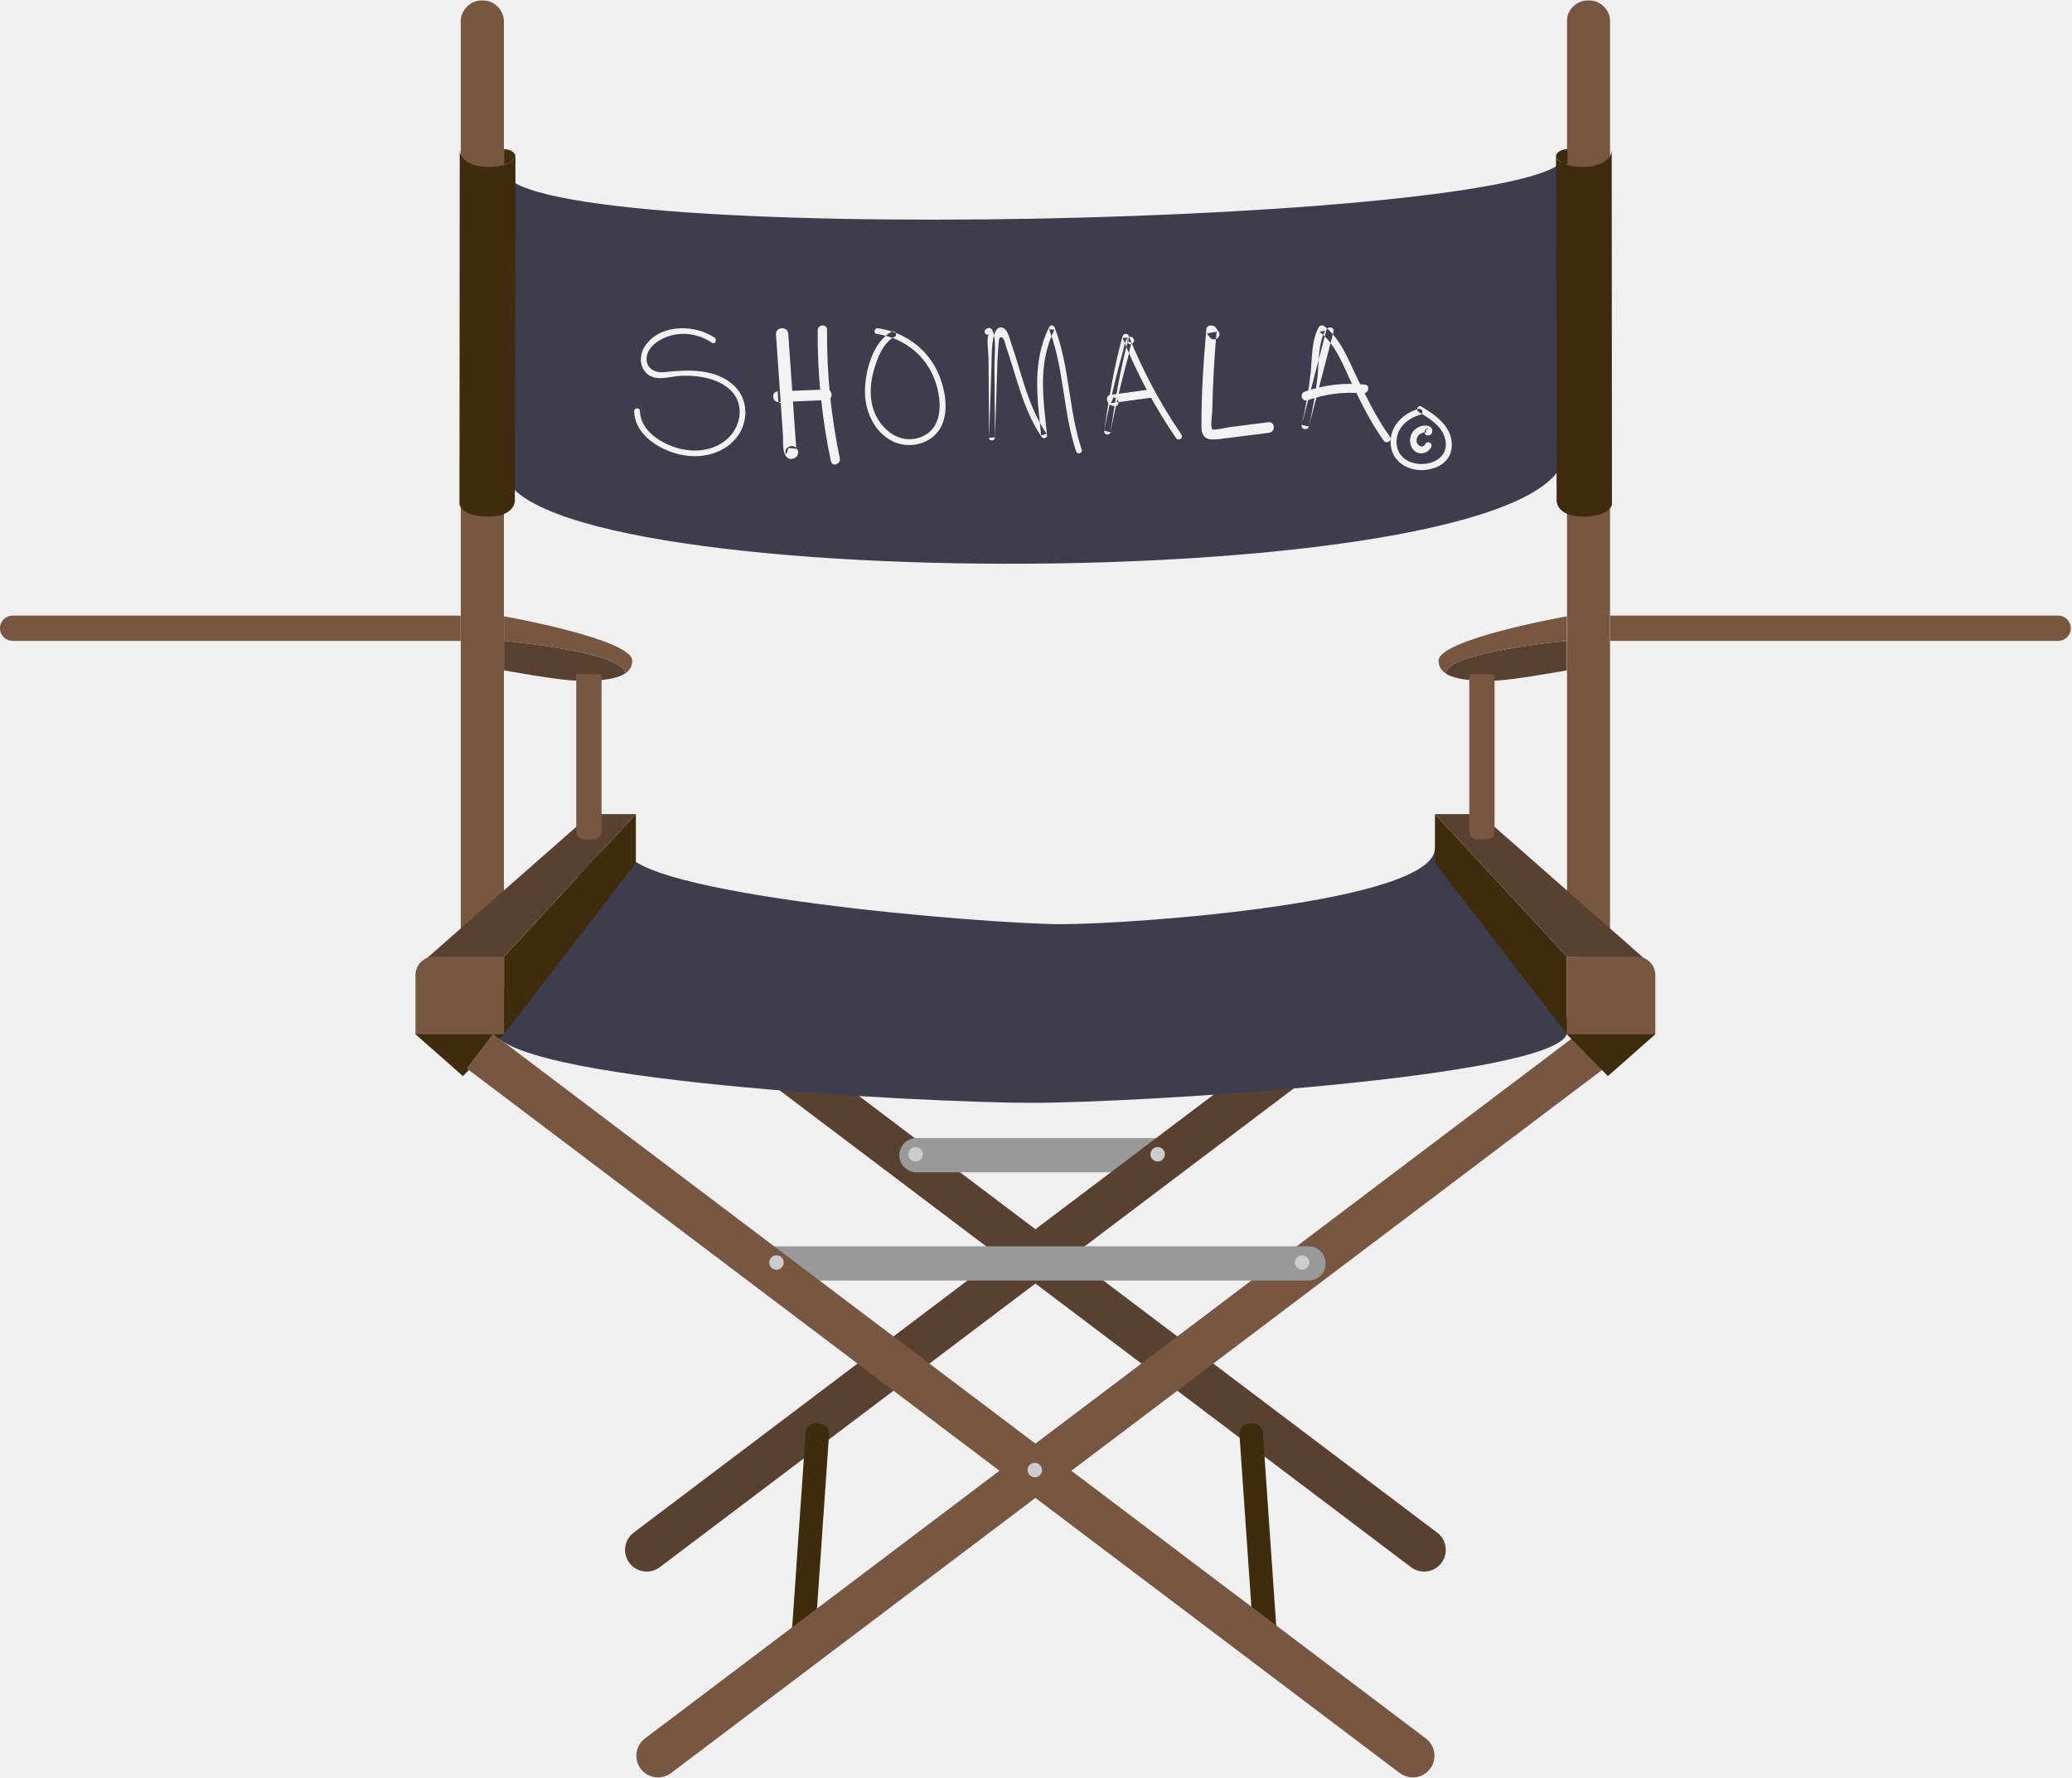
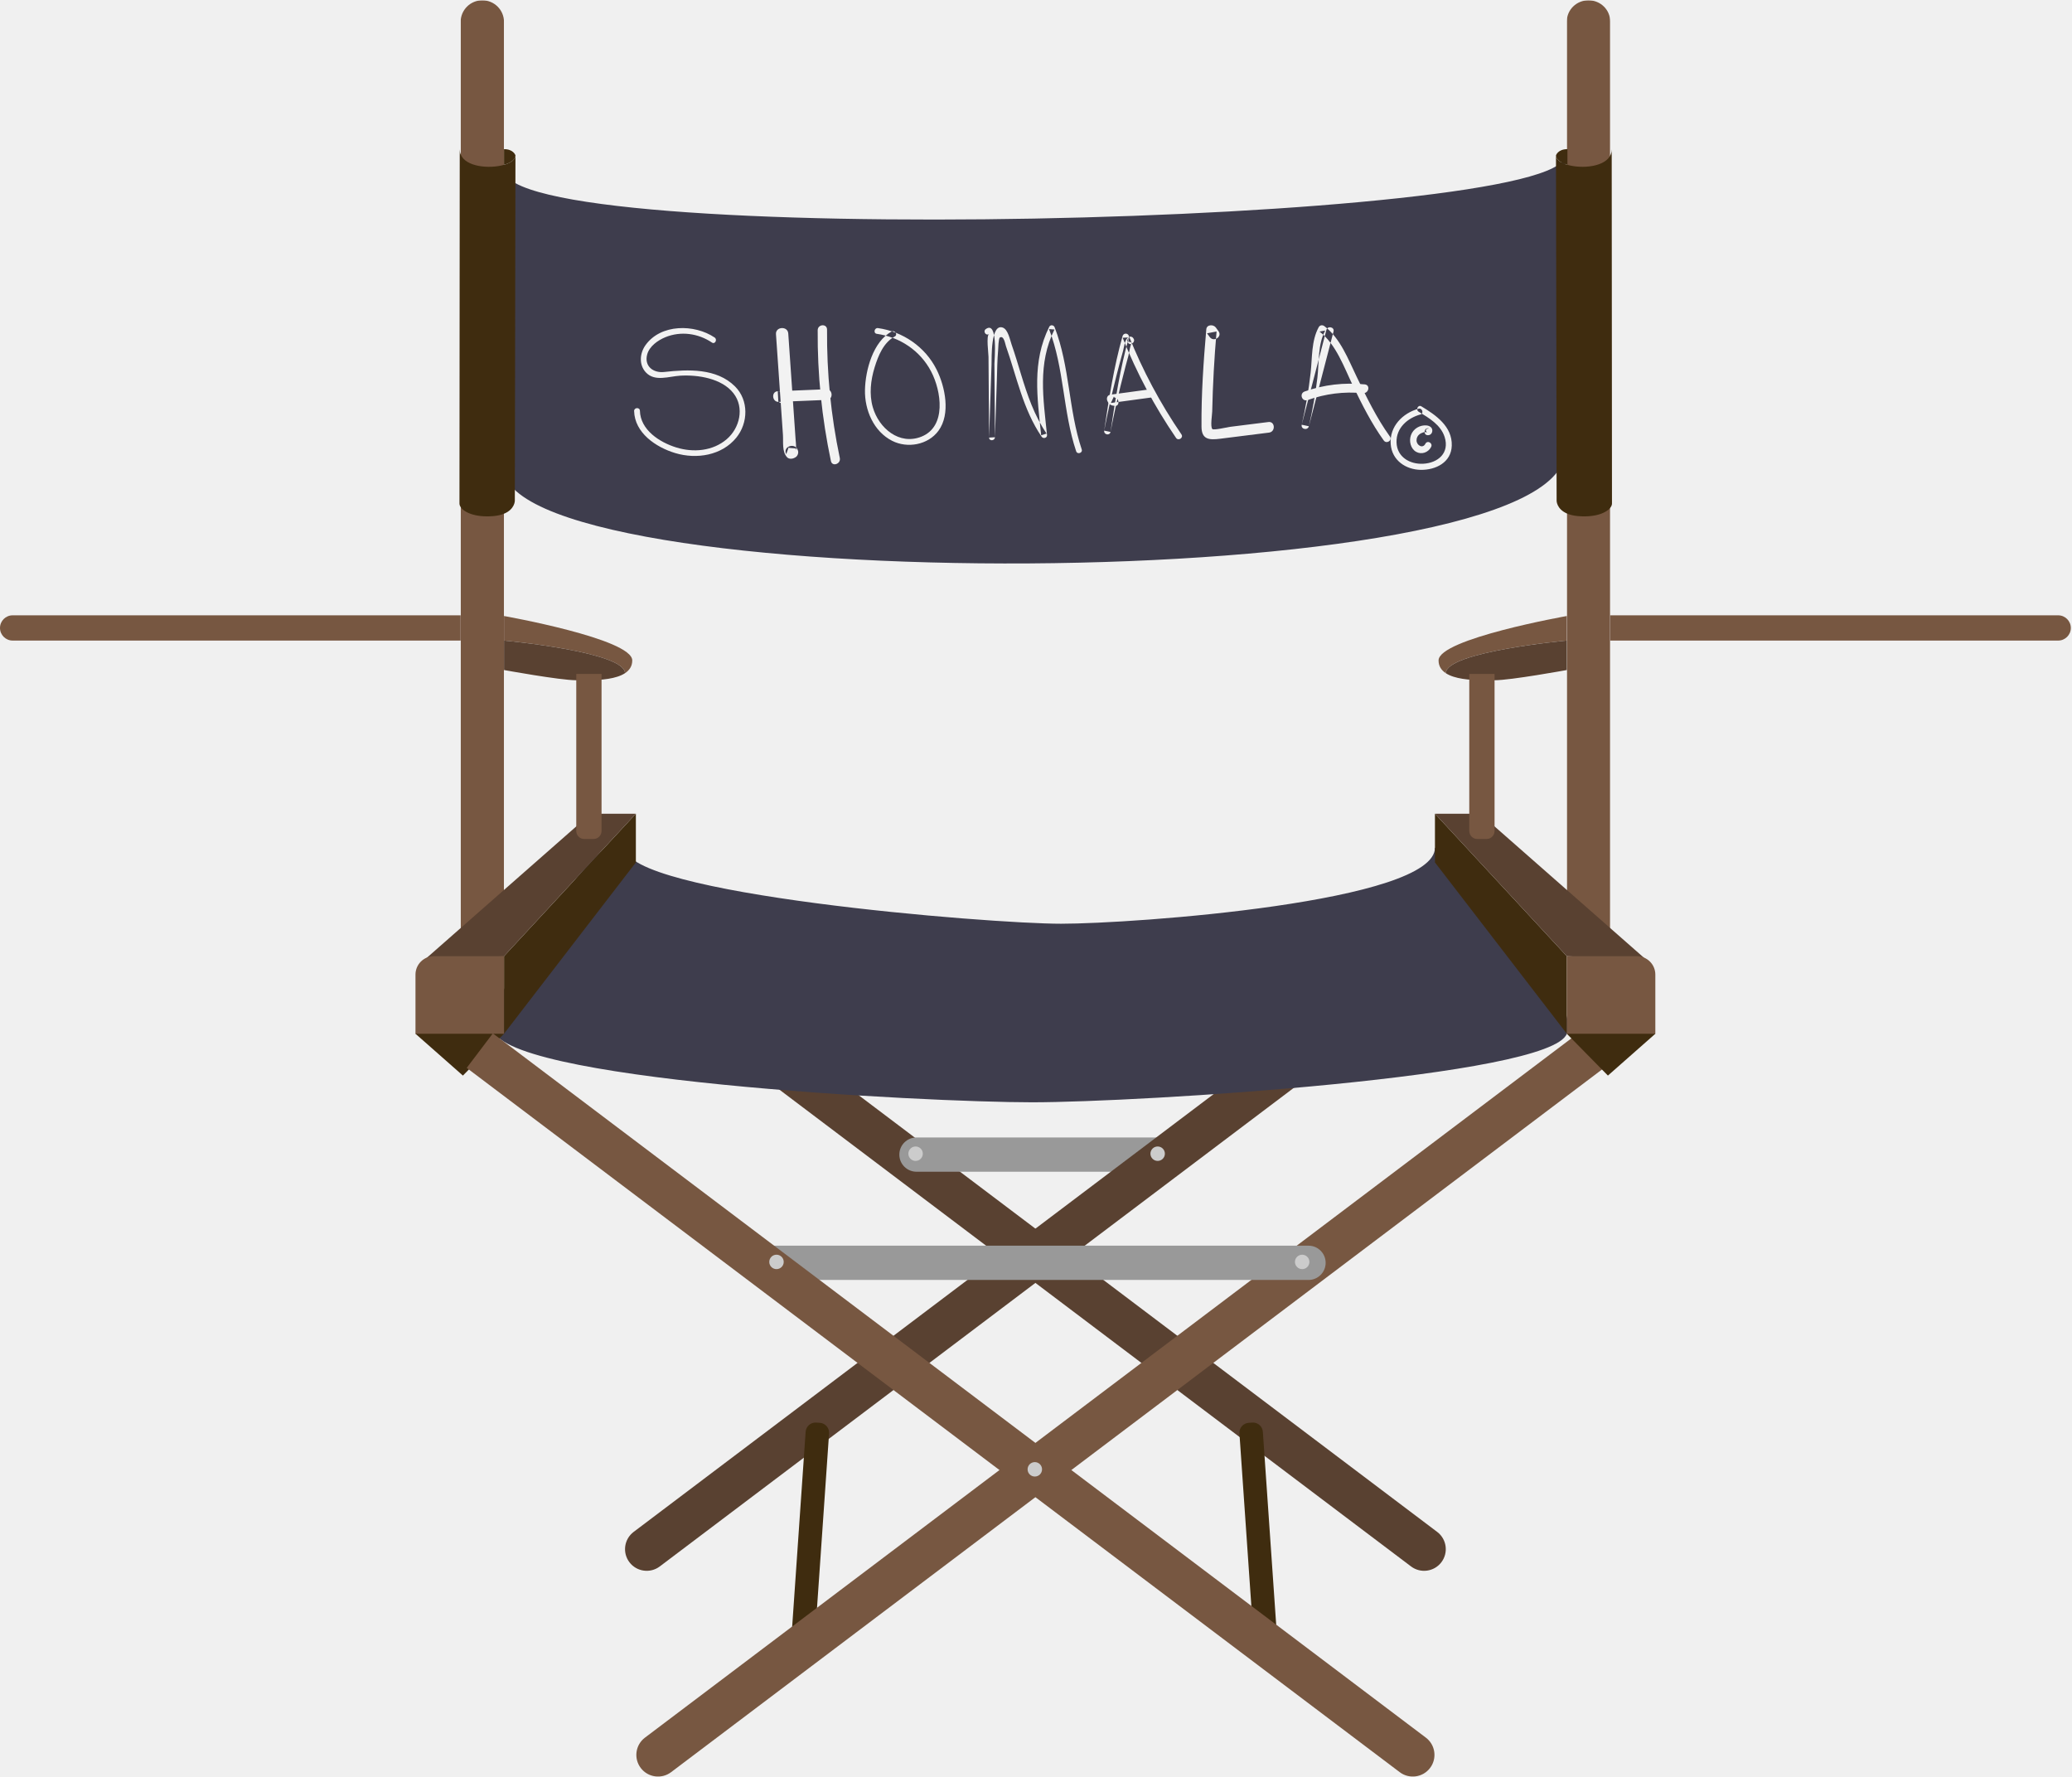
- <svg xmlns="http://www.w3.org/2000/svg" xmlns:xlink="http://www.w3.org/1999/xlink" width="745px" height="639px" viewBox="0 0 745 639" version="1.1">
+ <svg xmlns="http://www.w3.org/2000/svg" xmlns:xlink="http://www.w3.org/1999/xlink" width="596px" height="511px" viewBox="0 0 596 511" version="1.1">
  <defs>
-     <polygon id="path-1" points="0.225 0.105 15.814 0.105 15.814 337.769 0.225 337.769 0.225 0.105" />
-     <polygon id="path-3" points="0.648 0.105 16.236 0.105 16.236 345.23 0.648 345.23 0.648 0.105" />
+     <rect id="path-1" x="0" y="0" width="1440" height="1024" />
+     <polygon id="path-3" points="0.18 0.084 12.651 0.084 12.651 270.11 0.18 270.11 0.18 0.084" />
+     <polygon id="path-5" points="0.518 0.084 12.989 0.084 12.989 276.076 0.518 276.076 0.518 0.084" />
  </defs>
  <g id="Page-1" stroke="none" stroke-width="1" fill="none" fill-rule="evenodd">
-     <g id="Desktop-HD" transform="translate(-348, -303)">
-       <g id="Group-2" transform="translate(348, 303)">
-         <g id="Page-1">
-           <g id="Group-77">
-             <path d="M212.096,320.961 L202.695,333.381 L507.346,563.425 C510.78,566.018 515.669,565.339 518.264,561.91 L518.264,561.909 C520.86,558.48 520.181,553.598 516.748,551.005 L212.096,320.961 Z" id="Fill-1" fill="#594131" />
-             <path d="M417.867,421.456 L329.532,421.456 C326.124,421.456 323.362,418.697 323.362,415.293 C323.362,411.889 326.124,409.13 329.532,409.13 L417.867,409.13 C421.275,409.13 424.037,411.889 424.037,415.293 C424.037,418.697 421.275,421.456 417.867,421.456" id="Fill-3" fill="#999999" />
-             <path d="M532.479,320.961 L541.881,333.381 L237.23,563.425 C233.796,566.018 228.907,565.339 226.311,561.91 L226.311,561.909 C223.716,558.48 224.394,553.598 227.828,551.005 L532.479,320.961 Z" id="Fill-5" fill="#594131" />
-             <path d="M450.763,589.675 L459.187,589.094 L454.066,514.996 C453.931,513.028 452.222,511.542 450.252,511.678 L448.965,511.766 C446.994,511.902 445.507,513.608 445.643,515.576 L450.763,589.675 Z" id="Fill-7" fill="#3F2C0F" />
-             <path d="M292.977,589.675 L284.553,589.094 L289.673,514.996 C289.809,513.028 291.518,511.542 293.488,511.678 L294.775,511.766 C296.746,511.902 298.233,513.608 298.097,515.576 L292.977,589.675 Z" id="Fill-9" fill="#3F2C0F" />
-             <g id="Group-13" transform="translate(563.1343, 0)">
-               <mask id="mask-2" fill="white">
-                 <use xlink:href="#path-1" />
-               </mask>
-               <g id="Clip-12" />
-               <path d="M15.814,7.722 L15.814,337.769 L0.225,337.769 L0.225,7.722 C0.225,3.513 3.713,0.105 8.02,0.105 C10.176,0.105 12.125,0.955 13.534,2.333 C14.943,3.71 15.814,5.614 15.814,7.722" id="Fill-11" fill="#775741" mask="url(#mask-2)" />
+     <g id="Desktop-HD" transform="translate(-422, -487)">
+       <g id="Group-2">
+         <mask id="mask-2" fill="white">
+           <use xlink:href="#path-1" />
+         </mask>
+         <g id="Mask" />
+         <g mask="url(#mask-2)" id="Page-1">
+           <g transform="translate(422, 487)">
+             <g>
+               <g id="Group-77">
+                 <path d="M169.677,256.668 L162.156,266.6 L405.877,450.563 C408.624,452.637 412.535,452.094 414.611,449.352 L414.611,449.351 C416.688,446.609 416.145,442.705 413.398,440.631 L169.677,256.668 Z" id="Fill-1" fill="#594131" />
+                 <path d="M334.294,337.033 L263.626,337.033 C260.899,337.033 258.689,334.826 258.689,332.104 C258.689,329.382 260.899,327.176 263.626,327.176 L334.294,327.176 C337.02,327.176 339.23,329.382 339.23,332.104 C339.23,334.826 337.02,337.033 334.294,337.033" id="Fill-3" fill="#999999" />
+                 <path d="M425.984,256.668 L433.505,266.6 L189.784,450.563 C187.036,452.637 183.126,452.094 181.049,449.352 L181.049,449.351 C178.973,446.609 179.516,442.705 182.263,440.631 L425.984,256.668 Z" id="Fill-5" fill="#594131" />
+                 <path d="M360.61,471.555 L367.349,471.091 L363.253,411.836 C363.145,410.262 361.778,409.073 360.201,409.182 L359.172,409.253 C357.596,409.361 356.406,410.725 356.514,412.299 L360.61,471.555 Z" id="Fill-7" fill="#3F2C0F" />
+                 <path d="M234.382,471.555 L227.642,471.091 L231.738,411.836 C231.847,410.262 233.214,409.073 234.791,409.182 L235.82,409.253 C237.396,409.361 238.586,410.725 238.478,412.299 L234.382,471.555 Z" id="Fill-9" fill="#3F2C0F" />
+                 <g id="Group-13" transform="translate(450.5074, 0)">
+                   <mask id="mask-4" fill="white">
+                     <use xlink:href="#path-3" />
+                   </mask>
+                   <g id="Clip-12" />
+                   <path d="M12.651,6.175 L12.651,270.11 L0.18,270.11 L0.18,6.175 C0.18,2.809 2.971,0.084 6.416,0.084 C8.141,0.084 9.7,0.764 10.827,1.865 C11.955,2.967 12.651,4.489 12.651,6.175" id="Fill-11" fill="#775741" mask="url(#mask-4)" />
+                 </g>
+                 <g id="Group-16" transform="translate(131.9826, 0)">
+                   <mask id="mask-6" fill="white">
+                     <use xlink:href="#path-5" />
+                   </mask>
+                   <g id="Clip-15" />
+                   <path d="M12.989,6.309 L12.989,276.076 L0.518,276.076 L0.518,6.309 C0.518,4.587 1.22,3.031 2.347,1.905 C3.474,0.779 5.033,0.084 6.754,0.084 C10.199,0.084 12.989,2.87 12.989,6.309" id="Fill-14" fill="#775741" mask="url(#mask-6)" />
+                 </g>
+                 <path d="M450.107,44.782 C450.107,64.496 144.832,72.019 144.832,48.673 C144.832,48.673 145.468,127.039 144.832,133.754 C141.195,172.143 449.847,172.143 450.107,129.863 C450.324,94.529 450.107,44.782 450.107,44.782" id="Fill-17" fill="#3E3D4D" />
+                 <path d="M412.756,243.826 C412.756,259.475 325.98,265.7 305.195,265.7 C284.41,265.7 179.777,257.229 179.777,243.826 C179.777,230.423 141.776,280.374 141.776,295.53 C141.776,310.686 266.224,317.06 296.881,317.06 C327.539,317.06 446.011,309.797 450.688,297.346 C455.364,284.895 412.756,243.826 412.756,243.826" id="Fill-19" fill="#3E3D4D" />
+                 <path d="M453.894,297.235 L461.415,307.166 L193.038,509.74 C190.291,511.813 186.381,511.271 184.304,508.528 C182.227,505.786 182.77,501.882 185.517,499.808 L453.894,297.235 Z" id="Fill-21" fill="#775741" />
+                 <polygon id="Fill-23" fill="#3F2C0F" points="412.756 234.054 412.756 248.062 450.688 297.346 450.688 275.038" />
+                 <polygon id="Fill-25" fill="#594131" points="425.746 234.054 473.551 276.076 450.688 275.038 412.756 234.054" />
+                 <path d="M450.688,177.186 L450.688,184.251 C450.688,184.251 415.884,187.452 415.884,193.636 C414.606,192.796 413.795,191.618 413.795,189.958 C413.795,183.733 450.688,177.186 450.688,177.186" id="Fill-27" fill="#775741" />
+                 <path d="M450.688,184.251 L450.688,192.723 C450.688,192.723 434.58,195.665 429.903,195.665 L426.234,195.665 C422.717,195.613 418.399,195.286 415.884,193.636 C415.884,187.452 450.688,184.251 450.688,184.251" id="Fill-29" fill="#594131" />
+                 <path d="M429.903,193.849 L429.903,238.982 C429.903,239.861 429.435,240.621 428.744,241.026 C428.422,241.209 428.048,241.317 427.653,241.317 L424.878,241.317 C423.636,241.317 422.628,240.27 422.628,238.982 L422.628,193.849 L429.903,193.849 Z" id="Fill-31" fill="#775741" />
+                 <path d="M592.023,184.251 L463.158,184.251 L463.158,176.988 L592.023,176.988 C594.032,176.988 595.661,178.614 595.661,180.62 C595.661,182.626 594.032,184.251 592.023,184.251" id="Fill-33" fill="#775741" />
+                 <polygon id="Fill-35" fill="#3F2C0F" points="462.509 309.375 450.688 297.346 464.328 283.761 476.149 297.346" />
+                 <path d="M470.85,275.038 L450.762,275.038 C450.721,275.038 450.688,275.071 450.688,275.113 L450.688,297.346 L476.149,297.346 L476.149,280.329 C476.149,277.406 473.777,275.038 470.85,275.038" id="Fill-37" fill="#775741" />
+                 <polygon id="Fill-39" fill="#3F2C0F" points="182.905 234.054 182.905 248.062 144.973 297.346 144.973 275.038" />
+                 <polygon id="Fill-41" fill="#594131" points="169.915 234.054 122.11 276.076 144.973 275.038 182.905 234.054" />
+                 <path d="M144.973,177.186 L144.973,184.251 C144.973,184.251 179.776,187.452 179.776,193.636 C181.055,192.796 181.866,191.618 181.866,189.958 C181.866,183.733 144.973,177.186 144.973,177.186" id="Fill-43" fill="#775741" />
+                 <path d="M144.973,184.251 L144.973,192.723 C144.973,192.723 161.081,195.665 165.758,195.665 L169.426,195.665 C172.944,195.613 177.262,195.286 179.776,193.636 C179.776,187.452 144.973,184.251 144.973,184.251" id="Fill-45" fill="#594131" />
+                 <path d="M165.758,193.849 L165.758,238.982 C165.758,239.861 166.225,240.621 166.916,241.026 C167.239,241.209 167.613,241.317 168.008,241.317 L170.782,241.317 C172.024,241.317 173.032,240.27 173.032,238.982 L173.032,193.849 L165.758,193.849 Z" id="Fill-47" fill="#775741" />
+                 <path d="M3.637,184.251 L132.502,184.251 L132.502,176.988 L3.637,176.988 C1.629,176.988 0,178.614 0,180.62 C0,182.626 1.629,184.251 3.637,184.251" id="Fill-49" fill="#775741" />
+                 <polygon id="Fill-51" fill="#3F2C0F" points="133.152 309.375 144.973 297.346 131.333 283.761 119.512 297.346" />
+                 <path d="M124.811,275.038 L144.898,275.038 C144.939,275.038 144.973,275.071 144.973,275.113 L144.973,297.346 L119.512,297.346 L119.512,280.329 C119.512,277.406 121.884,275.038 124.811,275.038" id="Fill-53" fill="#775741" />
+                 <path d="M148.271,44.735 C148.25,51.007 148.089,144.046 148.089,144.046 C148.089,144.046 148.089,146.494 144.971,147.765 C144.161,148.097 143.142,148.346 141.854,148.455 C136.741,148.881 133.498,147.387 132.501,145.836 C132.277,145.493 132.163,145.151 132.163,144.824 C132.163,143.034 132.241,45.524 132.241,42.951 C132.241,43.47 132.329,43.947 132.501,44.377 C133.909,48.024 140.773,48.626 144.971,47.412 C146.884,46.857 148.245,45.929 148.271,44.735" id="Fill-55" fill="#3F2C0F" />
+                 <path d="M148.271,44.694 L148.271,44.699 L148.271,44.736 C148.245,45.929 146.884,46.857 144.971,47.412 L144.971,42.899 C147.663,42.899 148.235,44.585 148.271,44.694" id="Fill-57" fill="#3F2C0F" />
+                 <path d="M447.57,44.735 C447.591,51.007 447.752,144.046 447.752,144.046 C447.752,144.046 447.752,146.494 450.87,147.765 C451.68,148.097 452.699,148.346 453.987,148.455 C459.1,148.881 462.343,147.387 463.34,145.836 C463.564,145.493 463.678,145.151 463.678,144.824 C463.678,143.034 463.6,45.524 463.6,42.951 C463.6,43.47 463.512,43.947 463.34,44.377 C461.932,48.024 455.068,48.626 450.87,47.412 C448.957,46.857 447.596,45.929 447.57,44.735" id="Fill-59" fill="#3F2C0F" />
+                 <path d="M447.57,44.694 L447.57,44.699 L447.57,44.735 C447.596,45.929 448.957,46.857 450.87,47.412 L450.87,42.899 C448.178,42.899 447.606,44.585 447.57,44.694" id="Fill-61" fill="#3F2C0F" />
+                 <path d="M376.383,368.16 L221.537,368.16 C218.81,368.16 216.6,365.953 216.6,363.231 C216.6,360.509 218.81,358.303 221.537,358.303 L376.383,358.303 C379.109,358.303 381.319,360.509 381.319,363.231 C381.319,365.953 379.109,368.16 376.383,368.16" id="Fill-63" fill="#999999" />
+                 <path d="M141.767,297.235 L134.246,307.166 L402.623,509.74 C405.37,511.813 409.28,511.271 411.357,508.528 C413.433,505.786 412.89,501.882 410.143,499.808 L141.767,297.235 Z" id="Fill-65" fill="#775741" />
+                 <path d="M299.739,422.632 C299.739,423.778 298.808,424.707 297.661,424.707 C296.513,424.707 295.582,423.778 295.582,422.632 C295.582,421.486 296.513,420.557 297.661,420.557 C298.808,420.557 299.739,421.486 299.739,422.632" id="Fill-67" fill="#CCCCCC" />
+                 <path d="M376.642,362.972 C376.642,364.118 375.712,365.047 374.564,365.047 C373.416,365.047 372.485,364.118 372.485,362.972 C372.485,361.826 373.416,360.897 374.564,360.897 C375.712,360.897 376.642,361.826 376.642,362.972" id="Fill-69" fill="#CCCCCC" />
+                 <path d="M225.434,362.972 C225.434,364.118 224.503,365.047 223.355,365.047 C222.208,365.047 221.277,364.118 221.277,362.972 C221.277,361.826 222.208,360.897 223.355,360.897 C224.503,360.897 225.434,361.826 225.434,362.972" id="Fill-71" fill="#CCCCCC" />
+                 <path d="M265.444,331.845 C265.444,332.991 264.514,333.92 263.366,333.92 C262.218,333.92 261.287,332.991 261.287,331.845 C261.287,330.699 262.218,329.77 263.366,329.77 C264.514,329.77 265.444,330.699 265.444,331.845" id="Fill-73" fill="#CCCCCC" />
+                 <path d="M335.073,331.845 C335.073,332.991 334.142,333.92 332.995,333.92 C331.847,333.92 330.916,332.991 330.916,331.845 C330.916,330.699 331.847,329.77 332.995,329.77 C334.142,329.77 335.073,330.699 335.073,331.845" id="Fill-75" fill="#CCCCCC" />
+               </g>
            </g>
-             <g id="Group-16" transform="translate(164.9782, 0)">
-               <mask id="mask-4" fill="white">
-                 <use xlink:href="#path-3" />
-               </mask>
-               <g id="Clip-15" />
-               <path d="M16.236,7.89 L16.236,345.23 L0.648,345.23 L0.648,7.89 C0.648,5.736 1.525,3.79 2.934,2.382 C4.343,0.974 6.291,0.105 8.442,0.105 C12.748,0.105 16.236,3.589 16.236,7.89" id="Fill-14" fill="#775741" mask="url(#mask-4)" />
+             <g transform="translate(182.4, 93.56338)">
+               <path d="M23.154,3.513 C17.354,-0.39 7.668,-0.436 3.278,5.712 C1.613,8.044 1.324,11.377 3.405,13.58 C5.972,16.298 10.003,14.695 13.209,14.5 C18.339,14.188 25.263,15.261 28.596,19.57 C31.781,23.687 30.398,29.559 26.625,32.778 C22.643,36.176 17.089,36.665 12.18,35.159 C7.303,33.662 1.809,30.101 1.664,24.573 C1.637,23.52 -0.028,23.616 0,24.67 C0.165,30.951 6.255,35.081 11.834,36.76 C17.958,38.603 25.216,37.455 29.384,32.339 C32.851,28.085 33.015,21.554 29.014,17.576 C23.71,12.304 15.521,12.666 8.68,13.43 C5.456,13.791 2.855,11.727 3.757,8.39 C4.393,6.037 6.807,4.33 8.976,3.436 C13.426,1.601 18.46,2.324 22.386,4.967 C23.27,5.562 24.027,4.101 23.154,3.513" id="Fill-1" fill="#F2F2F2" />
+               <path d="M40.805,2.559 C41.254,9.046 41.704,15.533 42.152,22.02 C42.371,25.176 42.59,28.331 42.808,31.487 C42.948,33.516 42.49,36.343 43.987,37.949 C44.532,38.534 45.502,38.467 46.142,38.118 C46.226,38.073 46.309,38.028 46.393,37.982 C47.05,37.625 47.37,36.681 47.109,36.005 C47.083,35.936 47.056,35.868 47.031,35.8 C46.236,33.737 42.87,34.801 43.669,36.878 C43.695,36.946 43.722,37.015 43.748,37.082 C43.987,36.423 44.226,35.764 44.465,35.105 C44.382,35.15 44.298,35.196 44.214,35.241 C44.933,35.298 45.651,35.354 46.37,35.411 C47.001,36.088 46.599,35.913 46.597,34.965 C46.596,34.267 46.5,33.557 46.451,32.861 C46.354,31.458 46.257,30.056 46.16,28.653 C45.954,25.673 45.747,22.692 45.541,19.712 C45.14,13.926 44.739,8.141 44.339,2.355 C44.187,0.155 40.652,0.348 40.805,2.559" id="Fill-3" fill="#F2F2F2" />
+               <path d="M52.805,1.422 C52.708,14.083 53.999,26.666 56.605,39.038 C56.972,40.779 59.53,39.898 59.164,38.167 C56.609,26.035 55.4,13.669 55.496,1.256 C55.51,-0.526 52.819,-0.359 52.805,1.422" id="Fill-5" fill="#F2F2F2" />
+               <path d="M43.595,19.799 C42.749,19.144 42.363,18.99 41.318,18.97 C41.376,19.992 41.433,21.013 41.492,22.036 C46.155,21.843 50.818,21.651 55.481,21.459 C57.349,21.382 57.18,18.317 55.309,18.394 C50.645,18.586 45.982,18.778 41.318,18.97 C39.432,19.048 39.641,22.001 41.492,22.036 C41.541,22.047 41.589,22.059 41.639,22.07 C43.134,23.229 45.102,20.967 43.595,19.799" id="Fill-7" fill="#F2F2F2" />
+               <path d="M74.08,1.803 C68.729,4.66 66.525,12.918 66.404,18.586 C66.281,24.374 68.91,30.529 74.203,33.226 C78.599,35.467 84.529,34.438 87.542,30.343 C91.088,25.523 89.477,17.674 87.011,12.744 C83.72,6.164 77.292,1.816 70.147,0.809 C69.096,0.661 68.743,2.306 69.802,2.455 C76.4,3.386 82.278,7.25 85.429,13.278 C88.378,18.917 89.918,29.113 82.65,32.031 C76.293,34.582 70.382,29.619 68.649,23.548 C67.583,19.811 68.05,15.78 69.176,12.117 C70.214,8.74 71.753,4.94 74.984,3.214 C75.929,2.709 75.019,1.301 74.08,1.803" id="Fill-9" fill="#F2F2F2" />
+               <path d="M102.079,2.506 C101.246,3.1 101.931,7.97 101.939,9.099 L101.996,17.01 C102.032,22.107 102.068,27.205 102.105,32.303 C102.113,33.398 103.756,33.272 103.791,32.203 C103.976,26.709 104.16,21.215 104.344,15.721 C104.439,12.877 104.455,10.014 104.704,7.179 C104.748,6.678 104.792,3.739 105.224,3.505 C106.381,2.879 106.714,5.311 106.959,6.006 C110.069,14.839 111.86,24.197 117.224,32.059 C117.679,32.727 118.864,32.416 118.775,31.55 C117.7,21.095 116.027,11.025 120.907,1.218 C120.389,1.177 119.872,1.136 119.355,1.094 C123.738,12.385 123.314,24.787 127.148,36.229 C127.492,37.257 129.098,36.732 128.751,35.7 C124.918,24.258 125.344,11.86 120.958,0.565 C120.705,-0.088 119.743,-0.234 119.407,0.442 C114.375,10.555 115.977,20.842 117.089,31.65 C117.606,31.481 118.123,31.311 118.64,31.142 C115.102,25.956 113.117,20.068 111.297,14.115 C110.414,11.227 109.564,8.327 108.563,5.477 C108.117,4.209 107.572,1.216 106.05,0.667 C102.51,-0.607 102.876,9.424 102.812,11.236 C102.562,18.258 102.341,25.281 102.105,32.303 C102.667,32.27 103.229,32.236 103.791,32.203 C103.742,25.171 103.691,18.139 103.64,11.108 C103.631,9.901 104.77,-1.483 101.159,1.093 C100.276,1.723 101.193,3.138 102.079,2.506" id="Fill-11" fill="#F2F2F2" />
+               <path d="M143.261,5.231 C143.306,5.197 143.353,5.163 143.399,5.129 C143.796,4.835 143.966,4.29 143.672,3.855 C143.629,3.792 143.586,3.728 143.544,3.665 C143.258,3.243 142.693,3.133 142.258,3.394 C141.075,4.106 140.982,6.169 140.649,7.352 C139.955,9.82 139.294,12.298 138.667,14.784 C137.371,19.923 136.228,25.097 135.212,30.297 C135.818,30.424 136.423,30.552 137.029,30.68 C138.391,21.539 139.797,12.401 142.317,3.491 C141.72,3.523 141.123,3.556 140.526,3.588 C144.569,13.725 149.701,23.366 155.877,32.385 C156.549,33.366 158.108,32.365 157.435,31.382 C151.347,22.49 146.276,13.005 142.29,3.01 C141.945,2.145 140.751,2.218 140.499,3.108 C137.98,12.018 136.575,21.156 135.212,30.297 C135.039,31.458 136.8,31.853 137.029,30.68 C137.881,26.318 138.818,21.975 139.868,17.656 C140.352,15.663 140.856,13.674 141.383,11.692 C141.647,10.701 141.916,9.711 142.19,8.723 C142.362,8.104 142.748,5.253 143.27,4.939 C142.842,4.848 142.413,4.758 141.985,4.668 C142.029,4.732 142.071,4.794 142.114,4.858 L142.387,3.585 L142.249,3.686 C141.293,4.392 142.3,5.94 143.261,5.231" id="Fill-13" fill="#F2F2F2" />
+               <path d="M138.2,20.801 C138.135,20.701 138.069,20.602 138.004,20.502 L137.144,22.347 C140.964,21.828 144.786,21.31 148.607,20.791 C150.009,20.601 149.892,18.211 148.475,18.404 C144.654,18.922 140.833,19.441 137.012,19.959 C136.131,20.079 135.77,20.983 136.15,21.804 C136.633,22.844 137.297,23.128 138.332,23.189 C139.748,23.271 139.609,20.883 138.2,20.801" id="Fill-15" fill="#F2F2F2" />
+               <path d="M168.103,1.711 C167.845,1.355 167.586,0.999 167.328,0.642 C166.646,-0.3 164.709,-0.267 164.585,1.155 C163.778,10.454 163.133,19.847 163.206,29.187 C163.235,32.879 165.411,33.031 168.526,32.64 C173.231,32.049 177.937,31.458 182.642,30.867 C184.559,30.627 184.398,27.581 182.463,27.825 C178.766,28.289 175.068,28.753 171.371,29.217 C170.724,29.299 166.703,30.243 166.329,29.85 C165.686,29.175 166.265,25.752 166.285,24.831 C166.45,17.137 166.874,9.454 167.539,1.789 C166.625,1.96 165.71,2.131 164.796,2.302 C165.054,2.658 165.312,3.014 165.57,3.371 C166.714,4.95 169.252,3.299 168.103,1.711" id="Fill-17" fill="#F2F2F2" />
+               <path d="M199.123,1.356 C196.759,10.438 194.395,19.521 192.031,28.603 C192.717,28.748 193.403,28.894 194.089,29.039 C195.14,24.446 195.974,19.811 196.535,15.133 C197.064,10.717 196.618,5.502 198.789,1.515 C198.241,1.612 197.694,1.71 197.146,1.807 C201.919,5.427 204.246,12.173 206.77,17.394 C209.398,22.831 212.1,28.223 215.636,33.142 C216.423,34.236 218.191,33.1 217.401,32.001 C213.545,26.637 210.693,20.71 207.827,14.787 C205.403,9.776 203.144,3.732 198.563,0.258 C198.022,-0.154 197.265,-0.084 196.92,0.55 C194.765,4.508 195.08,9.337 194.592,13.695 C194.03,18.712 193.156,23.682 192.031,28.603 C191.729,29.922 193.751,30.339 194.089,29.039 C196.454,19.956 198.818,10.873 201.182,1.791 C201.522,0.485 199.462,0.053 199.123,1.356" id="Fill-19" fill="#F2F2F2" />
+               <path d="M193.737,21.503 C198.838,19.696 204.165,19.001 209.584,19.533 C211.306,19.702 211.89,17.168 210.148,16.997 C204.24,16.417 198.456,17.068 192.883,19.041 C191.247,19.62 192.09,22.086 193.737,21.503" id="Fill-21" fill="#F2F2F2" />
+               <path d="M228.087,31.597 C228.866,31.758 229.587,31.19 229.6,30.306 C229.614,29.308 228.699,28.873 227.91,28.804 C226.072,28.645 224.124,29.708 223.448,31.609 C222.838,33.323 223.362,35.491 224.927,36.39 C226.462,37.272 228.424,36.621 229.252,35.009 C229.833,33.88 228.176,32.963 227.598,34.089 C226.84,35.563 225.089,34.543 225.058,33.137 C225.04,32.382 225.373,31.747 225.942,31.314 C226.328,31.02 227.609,30.403 228.024,30.908 C227.923,30.681 227.822,30.455 227.721,30.228 C227.792,30.09 227.863,29.952 227.934,29.814 C228.168,29.768 228.401,29.721 228.635,29.674 C228.582,29.664 228.529,29.653 228.475,29.641 C227.298,29.397 226.907,31.352 228.087,31.597" id="Fill-23" fill="#F2F2F2" />
+               <path d="M225.649,23.998 C221.125,25.239 217.236,29.052 217.627,34.187 C217.985,38.886 222.017,41.534 226.309,41.583 C230.526,41.631 235.042,39.485 235.195,34.63 C235.371,29.069 230.569,25.802 226.449,23.314 C225.508,22.746 224.734,24.296 225.671,24.861 C228.565,26.609 232.013,28.618 233.136,32.11 C234.634,36.76 231.193,39.621 226.935,39.83 C223.199,40.013 219.437,37.951 219.304,33.697 C219.172,29.472 222.53,26.654 226.18,25.652 C227.233,25.364 226.699,23.71 225.649,23.998" id="Fill-25" fill="#F2F2F2" />
            </g>
-             <path d="M562.633,56 C562.633,80.652 181.04,90.058 181.04,60.865 C181.04,60.865 181.836,158.861 181.04,167.257 C176.493,215.263 562.308,215.263 562.633,162.392 C562.905,118.207 562.633,56 562.633,56" id="Fill-17" fill="#3E3D4D" />
-             <path d="M515.945,304.902 C515.945,324.47 407.475,332.255 381.494,332.255 C355.513,332.255 224.721,321.663 224.721,304.902 C224.721,288.141 177.22,350.605 177.22,369.557 C177.22,388.509 332.78,396.48 371.102,396.48 C409.423,396.48 557.514,387.397 563.36,371.828 C569.205,356.258 515.945,304.902 515.945,304.902" id="Fill-19" fill="#3E3D4D" />
-             <path d="M567.367,371.689 L576.768,384.108 L241.297,637.425 C237.863,640.017 232.976,639.339 230.38,635.909 C227.783,632.48 228.463,627.598 231.896,625.005 L567.367,371.689 Z" id="Fill-21" fill="#775741" />
-             <polygon id="Fill-23" fill="#3F2C0F" points="515.945 292.683 515.945 310.198 563.36 371.828 563.36 343.932" />
-             <polygon id="Fill-25" fill="#594131" points="532.183 292.683 591.938 345.23 563.36 343.932 515.945 292.683" />
-             <path d="M563.36,221.569 L563.36,230.404 C563.36,230.404 519.855,234.407 519.855,242.14 C518.258,241.089 517.244,239.616 517.244,237.54 C517.244,229.756 563.36,221.569 563.36,221.569" id="Fill-27" fill="#775741" />
-             <path d="M563.36,230.404 L563.36,240.998 C563.36,240.998 543.224,244.676 537.379,244.676 L532.792,244.676 C528.396,244.612 522.998,244.203 519.855,242.14 C519.855,234.407 563.36,230.404 563.36,230.404" id="Fill-29" fill="#594131" />
-             <path d="M537.379,242.406 L537.379,298.844 C537.379,299.943 536.794,300.894 535.93,301.4 C535.528,301.63 535.06,301.765 534.566,301.765 L531.098,301.765 C529.545,301.765 528.285,300.456 528.285,298.844 L528.285,242.406 L537.379,242.406 Z" id="Fill-31" fill="#775741" />
-             <path d="M740.029,230.404 L578.948,230.404 L578.948,221.322 L740.029,221.322 C742.54,221.322 744.576,223.355 744.576,225.863 C744.576,228.371 742.54,230.404 740.029,230.404" id="Fill-33" fill="#775741" />
-             <polygon id="Fill-35" fill="#3F2C0F" points="578.136 386.87 563.36 371.827 580.409 354.84 595.186 371.827" />
-             <path d="M588.562,343.932 L563.453,343.932 C563.402,343.932 563.359,343.974 563.359,344.026 L563.359,371.828 L595.186,371.828 L595.186,350.548 C595.186,346.894 592.221,343.932 588.562,343.932" id="Fill-37" fill="#775741" />
-             <polygon id="Fill-39" fill="#3F2C0F" points="228.631 292.683 228.631 310.198 181.216 371.828 181.216 343.932" />
-             <polygon id="Fill-41" fill="#594131" points="212.393 292.683 152.637 345.23 181.216 343.932 228.631 292.683" />
-             <path d="M181.216,221.569 L181.216,230.404 C181.216,230.404 224.721,234.407 224.721,242.14 C226.318,241.089 227.332,239.616 227.332,237.54 C227.332,229.756 181.216,221.569 181.216,221.569" id="Fill-43" fill="#775741" />
-             <path d="M181.216,230.404 L181.216,240.998 C181.216,240.998 201.351,244.676 207.197,244.676 L211.783,244.676 C216.18,244.612 221.578,244.203 224.721,242.14 C224.721,234.407 181.216,230.404 181.216,230.404" id="Fill-45" fill="#594131" />
-             <path d="M207.197,242.406 L207.197,298.844 C207.197,299.943 207.781,300.894 208.645,301.4 C209.048,301.63 209.516,301.765 210.01,301.765 L213.478,301.765 C215.03,301.765 216.29,300.456 216.29,298.844 L216.29,242.406 L207.197,242.406 Z" id="Fill-47" fill="#775741" />
-             <path d="M4.547,230.404 L165.628,230.404 L165.628,221.322 L4.547,221.322 C2.036,221.322 0,223.355 0,225.863 C0,228.371 2.036,230.404 4.547,230.404" id="Fill-49" fill="#775741" />
-             <polygon id="Fill-51" fill="#3F2C0F" points="166.44 386.87 181.216 371.827 164.166 354.84 149.39 371.827" />
-             <path d="M156.013,343.932 L181.122,343.932 C181.174,343.932 181.217,343.974 181.217,344.026 L181.217,371.828 L149.39,371.828 L149.39,350.548 C149.39,346.894 152.355,343.932 156.013,343.932" id="Fill-53" fill="#775741" />
-             <path d="M185.339,55.941 C185.313,63.784 185.111,180.128 185.111,180.128 C185.111,180.128 185.111,183.19 181.214,184.779 C180.201,185.194 178.928,185.506 177.317,185.642 C170.926,186.174 166.873,184.306 165.626,182.366 C165.346,181.938 165.204,181.509 165.204,181.101 C165.204,178.863 165.301,56.927 165.301,53.709 C165.301,54.358 165.411,54.955 165.626,55.493 C167.386,60.054 175.966,60.807 181.214,59.289 C183.604,58.594 185.306,57.433 185.339,55.941" id="Fill-55" fill="#3F2C0F" />
-             <path d="M185.339,55.889 L185.339,55.896 L185.339,55.941 C185.306,57.433 183.604,58.595 181.214,59.289 L181.214,53.645 C184.579,53.645 185.293,55.753 185.339,55.889" id="Fill-57" fill="#3F2C0F" />
-             <path d="M559.462,55.941 C559.488,63.784 559.69,180.128 559.69,180.128 C559.69,180.128 559.69,183.19 563.587,184.779 C564.6,185.194 565.873,185.506 567.484,185.642 C573.875,186.174 577.928,184.306 579.175,182.366 C579.455,181.938 579.598,181.509 579.598,181.101 C579.598,178.863 579.5,56.927 579.5,53.709 C579.5,54.358 579.39,54.955 579.175,55.493 C577.415,60.054 568.835,60.807 563.587,59.289 C561.197,58.594 559.495,57.433 559.462,55.941" id="Fill-59" fill="#3F2C0F" />
-             <path d="M559.462,55.889 L559.462,55.896 L559.462,55.941 C559.495,57.433 561.197,58.594 563.587,59.288 L563.587,53.645 C560.222,53.645 559.508,55.753 559.462,55.889" id="Fill-61" fill="#3F2C0F" />
-             <path d="M470.478,460.38 L276.921,460.38 C273.513,460.38 270.751,457.621 270.751,454.217 C270.751,450.813 273.513,448.054 276.921,448.054 L470.478,448.054 C473.886,448.054 476.649,450.813 476.649,454.217 C476.649,457.621 473.886,460.38 470.478,460.38" id="Fill-63" fill="#999999" />
-             <path d="M177.209,371.689 L167.807,384.108 L503.279,637.425 C506.713,640.017 511.6,639.339 514.196,635.909 C516.792,632.48 516.113,627.598 512.679,625.005 L177.209,371.689 Z" id="Fill-65" fill="#775741" />
-             <path d="M374.674,528.496 C374.674,529.929 373.511,531.091 372.076,531.091 C370.641,531.091 369.478,529.929 369.478,528.496 C369.478,527.063 370.641,525.901 372.076,525.901 C373.511,525.901 374.674,527.063 374.674,528.496" id="Fill-67" fill="#CCCCCC" />
-             <path d="M470.803,453.892 C470.803,455.325 469.64,456.487 468.205,456.487 C466.77,456.487 465.607,455.325 465.607,453.892 C465.607,452.459 466.77,451.297 468.205,451.297 C469.64,451.297 470.803,452.459 470.803,453.892" id="Fill-69" fill="#CCCCCC" />
-             <path d="M281.792,453.892 C281.792,455.325 280.629,456.487 279.194,456.487 C277.76,456.487 276.596,455.325 276.596,453.892 C276.596,452.459 277.76,451.297 279.194,451.297 C280.629,451.297 281.792,452.459 281.792,453.892" id="Fill-71" fill="#CCCCCC" />
-             <path d="M331.806,414.968 C331.806,416.401 330.642,417.563 329.207,417.563 C327.773,417.563 326.609,416.401 326.609,414.968 C326.609,413.535 327.773,412.373 329.207,412.373 C330.642,412.373 331.806,413.535 331.806,414.968" id="Fill-73" fill="#CCCCCC" />
-             <path d="M418.841,414.968 C418.841,416.401 417.678,417.563 416.243,417.563 C414.808,417.563 413.645,416.401 413.645,414.968 C413.645,413.535 414.808,412.373 416.243,412.373 C417.678,412.373 418.841,413.535 418.841,414.968" id="Fill-75" fill="#CCCCCC" />
          </g>
-         </g>
-         <g id="Page-1" transform="translate(228, 117)" fill="#F2F2F2">
-           <path d="M28.942,4.393 C21.692,-0.488 9.586,-0.545 4.097,7.142 C2.016,10.059 1.656,14.227 4.256,16.981 C7.465,20.381 12.503,18.376 16.511,18.132 C22.924,17.742 31.579,19.084 35.745,24.472 C39.727,29.62 37.998,36.963 33.282,40.989 C28.303,45.237 21.361,45.849 15.225,43.965 C9.128,42.094 2.262,37.642 2.08,30.728 C2.046,29.411 -0.034,29.531 0,30.85 C0.206,38.704 7.818,43.869 14.793,45.968 C22.448,48.273 31.52,46.837 36.73,40.44 C41.063,35.12 41.269,26.953 36.268,21.979 C29.637,15.386 19.402,15.838 10.85,16.794 C6.82,17.245 3.569,14.665 4.696,10.492 C5.491,7.549 8.509,5.414 11.22,4.296 C16.782,2.002 23.075,2.907 27.983,6.211 C29.088,6.955 30.034,5.129 28.942,4.393" id="Fill-1" />
-           <path d="M51.006,3.2 C51.567,11.312 52.129,19.424 52.69,27.535 C52.963,31.482 53.237,35.428 53.51,39.374 C53.685,41.911 53.113,45.446 54.983,47.455 C55.665,48.186 56.878,48.103 57.678,47.667 C57.782,47.61 57.886,47.553 57.991,47.496 C58.812,47.049 59.212,45.869 58.887,45.024 C58.853,44.938 58.82,44.853 58.788,44.768 C57.795,42.188 53.587,43.518 54.586,46.116 C54.619,46.201 54.653,46.286 54.685,46.371 C54.983,45.547 55.282,44.722 55.581,43.898 C55.477,43.955 55.372,44.012 55.268,44.069 C56.167,44.14 57.064,44.21 57.963,44.281 C58.751,45.128 58.248,44.909 58.246,43.723 C58.245,42.851 58.125,41.962 58.064,41.092 C57.942,39.338 57.821,37.584 57.7,35.83 C57.442,32.104 57.184,28.377 56.926,24.649 C56.426,17.414 55.924,10.18 55.424,2.944 C55.233,0.194 50.815,0.436 51.006,3.2" id="Fill-3" />
-           <path d="M66.006,1.778 C65.884,17.611 67.499,33.345 70.756,48.817 C71.215,50.994 74.412,49.892 73.956,47.728 C70.761,32.556 69.25,17.093 69.37,1.571 C69.388,-0.658 66.024,-0.449 66.006,1.778" id="Fill-5" />
-           <path d="M54.494,24.759 C53.437,23.939 52.954,23.746 51.648,23.722 C51.72,24.999 51.792,26.277 51.864,27.555 C57.693,27.314 63.522,27.074 69.351,26.835 C71.686,26.738 71.476,22.905 69.136,23.002 C63.306,23.242 57.477,23.482 51.648,23.722 C49.29,23.819 49.551,27.512 51.864,27.555 C51.926,27.57 51.987,27.584 52.049,27.598 C53.918,29.048 56.377,26.219 54.494,24.759" id="Fill-7" />
-           <path d="M92.6,2.254 C85.912,5.828 83.156,16.154 83.005,23.242 C82.852,30.479 86.137,38.176 92.754,41.549 C98.249,44.352 105.662,43.064 109.427,37.944 C113.861,31.917 111.847,22.101 108.764,15.937 C104.65,7.708 96.615,2.271 87.684,1.012 C86.37,0.827 85.929,2.884 87.253,3.07 C95.5,4.234 102.847,9.066 106.786,16.604 C110.472,23.656 112.397,36.406 103.312,40.054 C95.367,43.245 87.977,37.039 85.811,29.447 C84.478,24.773 85.063,19.732 86.47,15.152 C87.768,10.93 89.691,6.178 93.73,4.02 C94.911,3.388 93.773,1.627 92.6,2.254" id="Fill-9" />
-           <path d="M127.598,3.134 C126.557,3.877 127.413,9.966 127.423,11.378 L127.494,21.27 C127.54,27.645 127.586,34.02 127.632,40.394 C127.641,41.764 129.695,41.606 129.739,40.269 C129.97,33.399 130.2,26.529 130.43,19.658 C130.549,16.103 130.568,12.522 130.88,8.977 C130.935,8.351 130.99,4.676 131.531,4.383 C132.976,3.6 133.393,6.641 133.699,7.511 C137.586,18.556 139.824,30.258 146.53,40.09 C147.099,40.925 148.58,40.535 148.469,39.453 C147.125,26.379 145.033,13.787 151.133,1.523 C150.486,1.471 149.84,1.42 149.193,1.368 C154.672,15.487 154.143,30.996 158.935,45.304 C159.366,46.589 161.372,45.933 160.939,44.643 C156.148,30.335 156.679,14.831 151.198,0.707 C150.881,-0.11 149.679,-0.293 149.258,0.552 C142.969,13.199 144.972,26.063 146.361,39.578 C147.007,39.367 147.654,39.154 148.301,38.942 C143.878,32.457 141.396,25.095 139.121,17.65 C138.018,14.039 136.956,10.413 135.704,6.848 C135.146,5.263 134.464,1.52 132.562,0.834 C128.138,-0.759 128.595,11.784 128.514,14.05 C128.202,22.831 127.926,31.613 127.632,40.394 C128.334,40.353 129.037,40.311 129.739,40.269 C129.677,31.476 129.613,22.683 129.55,13.89 C129.539,12.381 130.962,-1.854 126.448,1.367 C125.345,2.154 126.491,3.924 127.598,3.134" id="Fill-11" />
-           <path d="M179.076,6.541 C179.133,6.499 179.191,6.456 179.248,6.414 C179.746,6.047 179.957,5.365 179.59,4.821 C179.536,4.742 179.482,4.662 179.429,4.583 C179.072,4.055 178.366,3.918 177.823,4.245 C176.344,5.135 176.227,7.714 175.811,9.193 C174.943,12.28 174.118,15.378 173.334,18.487 C171.714,24.913 170.285,31.383 169.015,37.886 C169.772,38.045 170.528,38.205 171.286,38.365 C172.988,26.935 174.746,15.507 177.896,4.365 C177.15,4.405 176.404,4.446 175.657,4.487 C180.711,17.163 187.127,29.218 194.846,40.497 C195.686,41.724 197.635,40.472 196.794,39.243 C189.183,28.124 182.845,16.262 177.863,3.764 C177.431,2.682 175.939,2.773 175.624,3.886 C172.475,15.028 170.718,26.456 169.015,37.886 C168.799,39.338 171,39.832 171.286,38.365 C172.351,32.911 173.523,27.479 174.835,22.078 C175.44,19.586 176.071,17.1 176.729,14.621 C177.059,13.381 177.395,12.144 177.737,10.908 C177.952,10.134 178.434,6.569 179.088,6.176 C178.552,6.063 178.017,5.95 177.481,5.837 C177.536,5.917 177.589,5.995 177.642,6.075 L177.984,4.483 L177.811,4.61 C176.617,5.492 177.875,7.428 179.076,6.541" id="Fill-13" />
-           <path d="M172.751,26.012 C172.668,25.887 172.587,25.762 172.505,25.637 L171.429,27.944 C176.205,27.296 180.982,26.648 185.758,25.999 C187.511,25.762 187.364,22.773 185.594,23.014 C180.817,23.662 176.041,24.31 171.265,24.959 C170.164,25.108 169.712,26.239 170.188,27.266 C170.792,28.566 171.622,28.922 172.915,28.997 C174.685,29.101 174.511,26.114 172.751,26.012" id="Fill-15" />
-           <path d="M210.128,2.14 C209.806,1.694 209.482,1.249 209.16,0.803 C208.307,-0.376 205.886,-0.334 205.732,1.445 C204.722,13.072 203.916,24.819 204.007,36.498 C204.043,41.115 206.763,41.305 210.657,40.815 C216.539,40.077 222.421,39.338 228.303,38.599 C230.699,38.298 230.498,34.49 228.079,34.794 C223.457,35.375 218.835,35.956 214.214,36.536 C213.405,36.638 208.379,37.819 207.912,37.328 C207.108,36.483 207.832,32.202 207.857,31.05 C208.062,21.43 208.592,11.822 209.424,2.237 C208.281,2.451 207.138,2.665 205.995,2.878 C206.318,3.324 206.64,3.769 206.963,4.215 C208.392,6.19 211.565,4.125 210.128,2.14" id="Fill-17" />
-           <path d="M248.904,1.695 C245.948,13.052 242.994,24.41 240.038,35.768 C240.896,35.949 241.754,36.131 242.612,36.313 C243.925,30.569 244.967,24.773 245.668,18.924 C246.33,13.401 245.772,6.881 248.486,1.894 C247.801,2.015 247.117,2.138 246.433,2.259 C252.398,6.786 255.308,15.222 258.463,21.751 C261.748,28.55 265.124,35.292 269.545,41.444 C270.529,42.812 272.739,41.392 271.752,40.017 C266.931,33.309 263.366,25.898 259.784,18.49 C256.754,12.224 253.929,4.667 248.204,0.322 C247.527,-0.192 246.582,-0.105 246.15,0.688 C243.456,5.637 243.85,11.676 243.24,17.126 C242.538,23.399 241.445,29.614 240.038,35.768 C239.661,37.417 242.189,37.939 242.612,36.313 C245.567,24.955 248.523,13.597 251.477,2.24 C251.902,0.606 249.328,0.066 248.904,1.695" id="Fill-19" />
-           <path d="M242.171,26.889 C248.548,24.63 255.206,23.76 261.979,24.426 C264.133,24.638 264.862,21.469 262.686,21.255 C255.3,20.529 248.07,21.343 241.103,23.811 C239.059,24.535 240.113,27.619 242.171,26.889" id="Fill-21" />
-           <path d="M285.109,39.512 C286.083,39.713 286.984,39.003 287,37.898 C287.018,36.65 285.874,36.106 284.888,36.02 C282.59,35.82 280.155,37.149 279.31,39.526 C278.547,41.67 279.203,44.381 281.159,45.505 C283.077,46.608 285.53,45.795 286.565,43.779 C287.291,42.367 285.22,41.22 284.497,42.628 C283.55,44.471 281.362,43.196 281.322,41.438 C281.3,40.494 281.716,39.699 282.427,39.158 C282.91,38.79 284.512,38.018 285.031,38.65 C284.904,38.366 284.777,38.083 284.652,37.8 C284.74,37.627 284.829,37.455 284.917,37.282 C285.21,37.224 285.502,37.166 285.794,37.107 C285.727,37.094 285.661,37.08 285.594,37.066 C284.123,36.761 283.634,39.205 285.109,39.512" id="Fill-23" />
-           <path d="M282.061,30.009 C276.406,31.561 271.545,36.329 272.034,42.751 C272.481,48.627 277.521,51.938 282.886,51.999 C288.158,52.059 293.803,49.375 293.994,43.305 C294.213,36.35 288.211,32.265 283.061,29.154 C281.885,28.443 280.918,30.381 282.088,31.088 C285.706,33.274 290.016,35.786 291.42,40.153 C293.292,45.968 288.991,49.546 283.668,49.807 C278.998,50.035 274.296,47.457 274.13,42.138 C273.964,36.854 278.163,33.33 282.726,32.078 C284.041,31.717 283.374,29.649 282.061,30.009" id="Fill-25" />
        </g>
      </g>
    </g>
  </g>
</svg>
